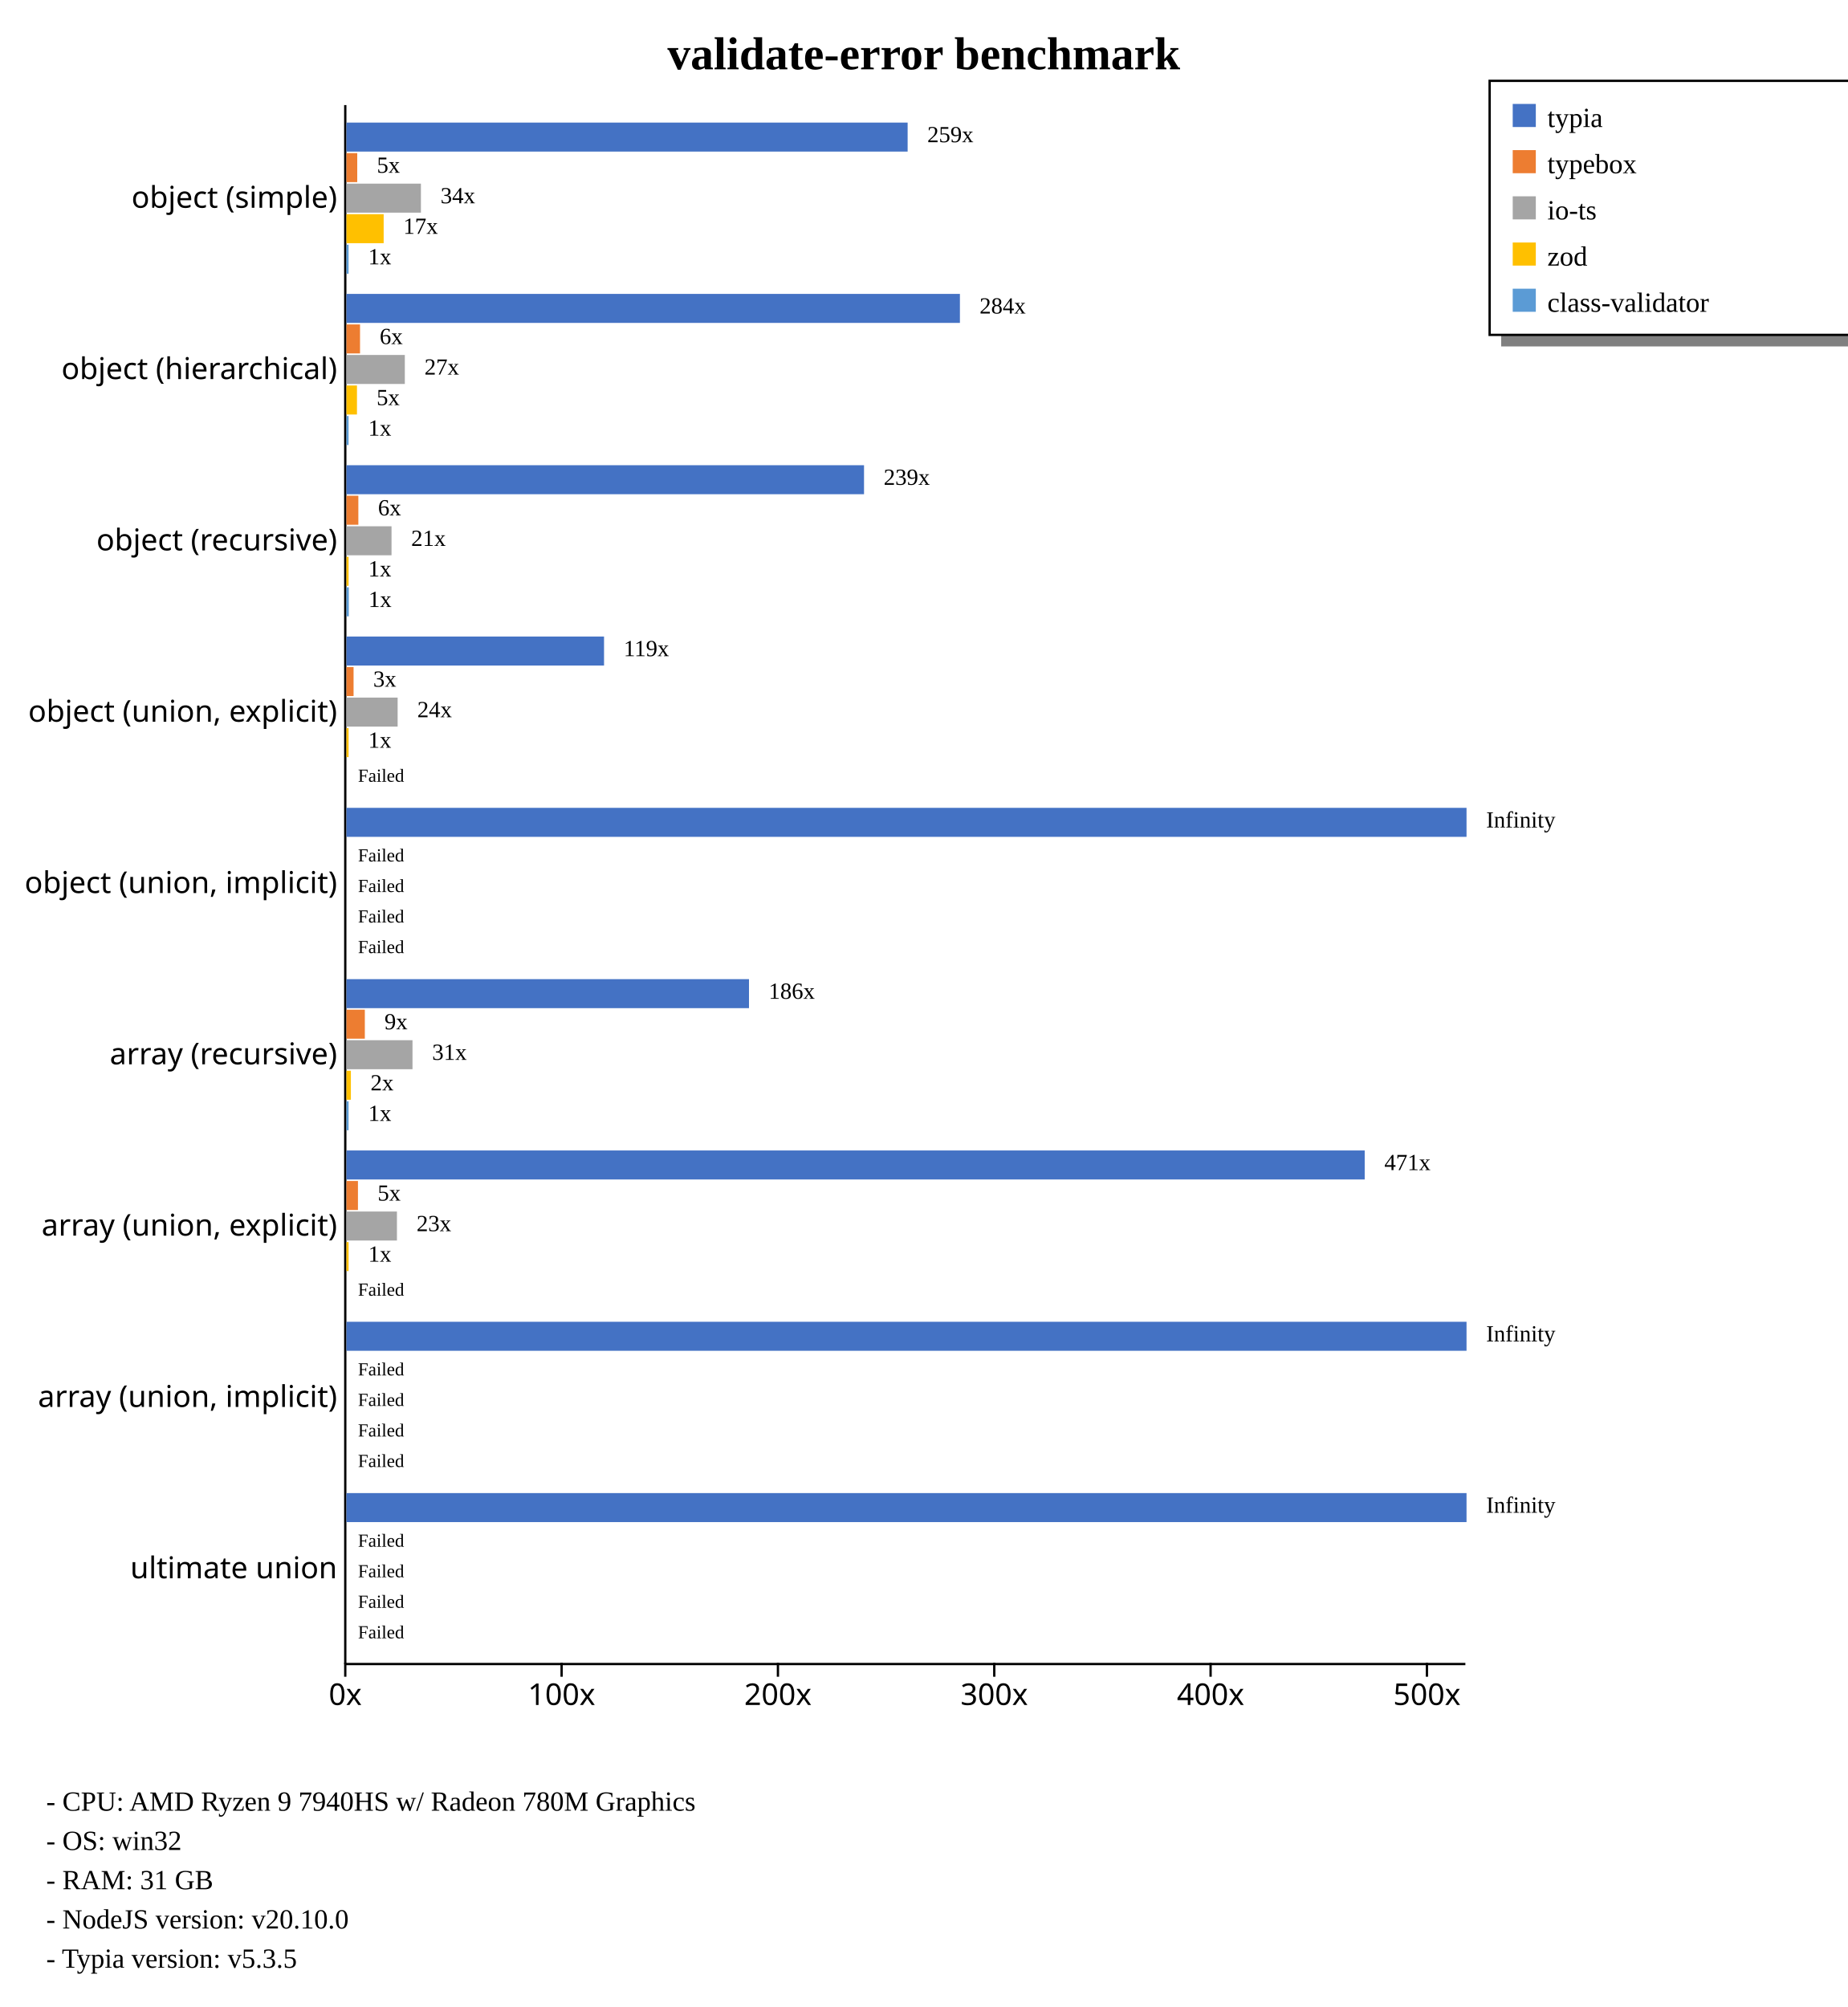
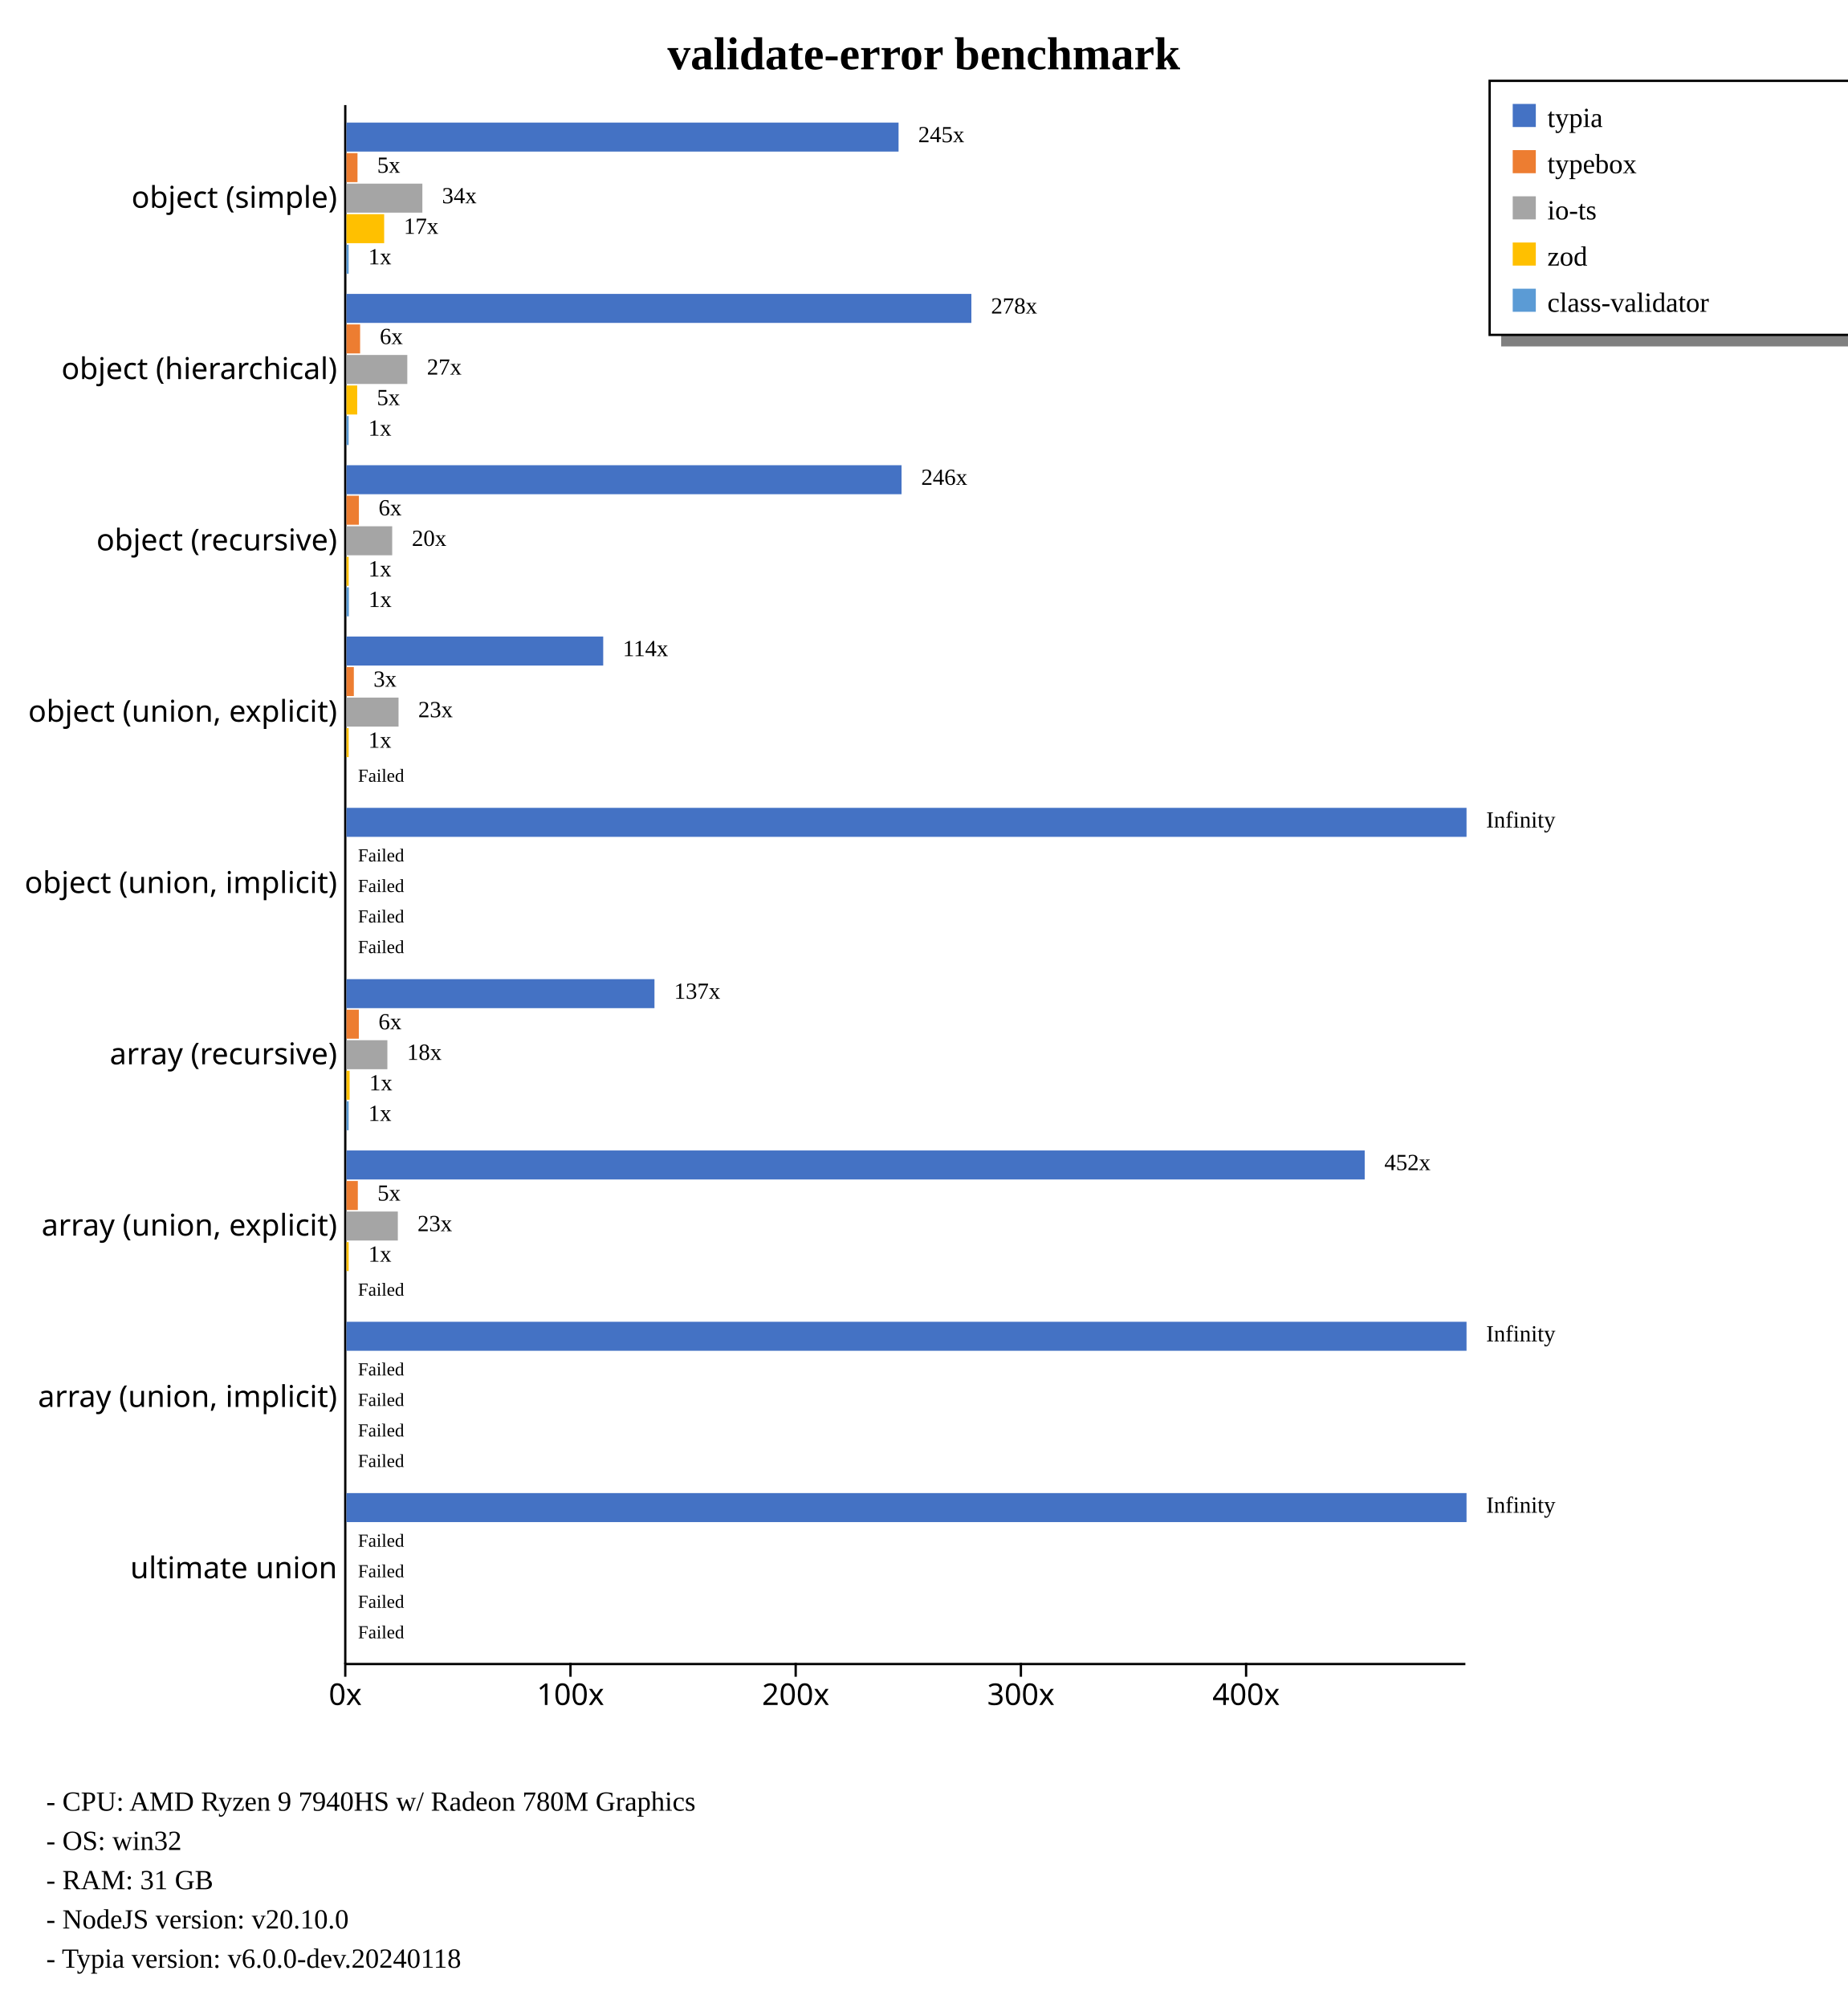
<svg xmlns="http://www.w3.org/2000/svg" width="800" height="869" style="background-color: white;">
  <g class="y axis" transform="translate(149,45)" fill="none" font-size="10" font-family="sans-serif" text-anchor="end" style="font-size: 13px;">
    <path class="domain" stroke="currentColor" d="M0.5,0.5V675.5" />
    <g class="tick" opacity="1" transform="translate(0,40.7967)" style="font-size: 13px;">
      <line stroke="currentColor" x2="0" />
      <text fill="currentColor" x="-3" dy="0.32em">object (simple)    </text>
    </g>
    <g class="tick" opacity="1" transform="translate(0,114.9725)" style="font-size: 13px;">
      <line stroke="currentColor" x2="0" />
      <text fill="currentColor" x="-3" dy="0.32em">object (hierarchical)    </text>
    </g>
    <g class="tick" opacity="1" transform="translate(0,189.1484)" style="font-size: 13px;">
      <line stroke="currentColor" x2="0" />
      <text fill="currentColor" x="-3" dy="0.32em">object (recursive)    </text>
    </g>
    <g class="tick" opacity="1" transform="translate(0,263.3242)" style="font-size: 13px;">
      <line stroke="currentColor" x2="0" />
      <text fill="currentColor" x="-3" dy="0.32em">object (union, explicit)    </text>
    </g>
    <g class="tick" opacity="1" transform="translate(0,337.5)" style="font-size: 13px;">
      <line stroke="currentColor" x2="0" />
      <text fill="currentColor" x="-3" dy="0.32em">object (union, implicit)    </text>
    </g>
    <g class="tick" opacity="1" transform="translate(0,411.6758)" style="font-size: 13px;">
      <line stroke="currentColor" x2="0" />
      <text fill="currentColor" x="-3" dy="0.32em">array (recursive)    </text>
    </g>
    <g class="tick" opacity="1" transform="translate(0,485.8516)" style="font-size: 13px;">
      <line stroke="currentColor" x2="0" />
      <text fill="currentColor" x="-3" dy="0.32em">array (union, explicit)    </text>
    </g>
    <g class="tick" opacity="1" transform="translate(0,560.0275)" style="font-size: 13px;">
      <line stroke="currentColor" x2="0" />
      <text fill="currentColor" x="-3" dy="0.32em">array (union, implicit)    </text>
    </g>
    <g class="tick" opacity="1" transform="translate(0,634.2033)" style="font-size: 13px;">
      <line stroke="currentColor" x2="0" />
      <text fill="currentColor" x="-3" dy="0.32em">ultimate union    </text>
    </g>
  </g>
  <g class="x axis" transform="translate(149,720)" fill="none" font-size="10" font-family="sans-serif" text-anchor="middle" style="font-size: 13px;">
    <path class="domain" stroke="currentColor" d="M0.5,0.5H485.5" />
    <g class="tick" opacity="1" transform="translate(0.5,0)" style="font-size: 13px;">
      <line stroke="currentColor" y2="6" />
      <text fill="currentColor" y="9" dy="0.71em">0x</text>
    </g>
-     <g class="tick" opacity="1" transform="translate(94.17005,0)" style="font-size: 13px;">
+     <g class="tick" opacity="1" transform="translate(98.01379,0)" style="font-size: 13px;">
      <line stroke="currentColor" y2="6" />
      <text fill="currentColor" y="9" dy="0.71em">100x</text>
    </g>
-     <g class="tick" opacity="1" transform="translate(187.8401,0)" style="font-size: 13px;">
+     <g class="tick" opacity="1" transform="translate(195.5276,0)" style="font-size: 13px;">
      <line stroke="currentColor" y2="6" />
      <text fill="currentColor" y="9" dy="0.71em">200x</text>
    </g>
-     <g class="tick" opacity="1" transform="translate(281.5101,0)" style="font-size: 13px;">
+     <g class="tick" opacity="1" transform="translate(293.0414,0)" style="font-size: 13px;">
      <line stroke="currentColor" y2="6" />
      <text fill="currentColor" y="9" dy="0.71em">300x</text>
    </g>
-     <g class="tick" opacity="1" transform="translate(375.1802,0)" style="font-size: 13px;">
+     <g class="tick" opacity="1" transform="translate(390.5551,0)" style="font-size: 13px;">
      <line stroke="currentColor" y2="6" />
      <text fill="currentColor" y="9" dy="0.71em">400x</text>
-     </g>
-     <g class="tick" opacity="1" transform="translate(468.8502,0)" style="font-size: 13px;">
-       <line stroke="currentColor" y2="6" />
-       <text fill="currentColor" y="9" dy="0.71em">500x</text>
    </g>
  </g>
  <text transform="translate(400, 30)" style="text-anchor: middle; font-size: 20px; font-weight: bold;">validate-error benchmark</text>
  <rect x="650" y="145" width="230" height="5" fill="gray" />
  <rect x="645" y="35" width="230" height="110" fill="none" stroke="black" />
  <rect x="655" y="45" width="10" height="10" style="fill: #4472c4;" />
  <text x="670" y="55" style="font-size: 12px;">typia</text>
  <rect x="655" y="65" width="10" height="10" style="fill: #ed7d31;" />
  <text x="670" y="75" style="font-size: 12px;">typebox</text>
  <rect x="655" y="85" width="10" height="10" style="fill: #a5a5a5;" />
  <text x="670" y="95" style="font-size: 12px;">io-ts</text>
  <rect x="655" y="105" width="10" height="10" style="fill: #ffc000;" />
  <text x="670" y="115" style="font-size: 12px;">zod</text>
  <rect x="655" y="125" width="10" height="10" style="fill: #5b9bd5;" />
  <text x="670" y="135" style="font-size: 12px;">class-validator</text>
  <text x="20" y="784" style="font-size: 12px;">  - CPU: AMD Ryzen 9 7940HS w/ Radeon 780M Graphics</text>
  <text x="20" y="801" style="font-size: 12px;">  - OS: win32</text>
  <text x="20" y="818" style="font-size: 12px;">  - RAM: 31 GB</text>
  <text x="20" y="835" style="font-size: 12px;">  - NodeJS version: v20.10.0</text>
-   <text x="20" y="852" style="font-size: 12px;">  - Typia version: v5.3.5</text>
+   <text x="20" y="852" style="font-size: 12px;">  - Typia version: v6.0.0-dev.20240118</text>
  <g style="font-size: 13px;">
    <g style="font-size: 13px;">
-       <rect x="150" y="53.079" width="243.001" height="12.558" fill="#4472c4" />
-       <rect x="150" y="66.298" width="4.684" height="12.558" fill="#ed7d31" />
-       <rect x="150" y="79.517" width="32.255" height="12.558" fill="#a5a5a5" />
-       <rect x="150" y="92.737" width="16.126" height="12.558" fill="#ffc000" />
-       <rect x="150" y="105.956" width="0.937" height="12.558" fill="#5b9bd5" />
-       <text class="label" x="401.501" y="61.579" font-size="10px">259x</text>
-       <text class="label" x="163.184" y="74.798" font-size="10px">5x</text>
-       <text class="label" x="190.755" y="88.017" font-size="10px">34x</text>
-       <text class="label" x="174.626" y="101.237" font-size="10px">17x</text>
-       <text class="label" x="159.437" y="114.456" font-size="10px">1x</text>
-       <text class="label" x="398.001" y="63.079" font-size="8px" />
-       <text class="label" x="159.684" y="76.298" font-size="8px" />
-       <text class="label" x="187.255" y="89.517" font-size="8px" />
-       <text class="label" x="171.126" y="102.737" font-size="8px" />
-       <text class="label" x="155.937" y="115.956" font-size="8px" />
-     </g>
-     <g style="font-size: 13px;">
-       <rect x="150" y="127.254" width="265.639" height="12.558" fill="#4472c4" />
-       <rect x="150" y="140.474" width="5.893" height="12.558" fill="#ed7d31" />
-       <rect x="150" y="153.693" width="25.288" height="12.558" fill="#a5a5a5" />
-       <rect x="150" y="166.913" width="4.564" height="12.558" fill="#ffc000" />
-       <rect x="150" y="180.132" width="0.937" height="12.558" fill="#5b9bd5" />
-       <text class="label" x="424.139" y="135.754" font-size="10px">284x</text>
-       <text class="label" x="164.393" y="148.974" font-size="10px">6x</text>
-       <text class="label" x="183.788" y="162.193" font-size="10px">27x</text>
-       <text class="label" x="163.064" y="175.413" font-size="10px">5x</text>
-       <text class="label" x="159.437" y="188.632" font-size="10px">1x</text>
-       <text class="label" x="420.639" y="137.254" font-size="8px" />
-       <text class="label" x="160.893" y="150.474" font-size="8px" />
-       <text class="label" x="180.288" y="163.693" font-size="8px" />
-       <text class="label" x="159.564" y="176.913" font-size="8px" />
-       <text class="label" x="155.937" y="190.132" font-size="8px" />
-     </g>
-     <g style="font-size: 13px;">
-       <rect x="150" y="201.43" width="224.118" height="12.558" fill="#4472c4" />
-       <rect x="150" y="214.65" width="5.164" height="12.558" fill="#ed7d31" />
-       <rect x="150" y="227.869" width="19.525" height="12.558" fill="#a5a5a5" />
-       <rect x="150" y="241.089" width="0.937" height="12.558" fill="#ffc000" />
-       <rect x="150" y="254.308" width="1.034" height="12.558" fill="#5b9bd5" />
-       <text class="label" x="382.618" y="209.93" font-size="10px">239x</text>
-       <text class="label" x="163.664" y="223.15" font-size="10px">6x</text>
-       <text class="label" x="178.025" y="236.369" font-size="10px">21x</text>
-       <text class="label" x="159.437" y="249.589" font-size="10px">1x</text>
-       <text class="label" x="159.534" y="262.808" font-size="10px">1x</text>
-       <text class="label" x="379.118" y="211.43" font-size="8px" />
-       <text class="label" x="160.164" y="224.65" font-size="8px" />
-       <text class="label" x="174.525" y="237.869" font-size="8px" />
-       <text class="label" x="155.937" y="251.089" font-size="8px" />
-       <text class="label" x="156.034" y="264.308" font-size="8px" />
-     </g>
-     <g style="font-size: 13px;">
-       <rect x="150" y="275.606" width="111.545" height="12.558" fill="#4472c4" />
-       <rect x="150" y="288.825" width="3.094" height="12.558" fill="#ed7d31" />
-       <rect x="150" y="302.045" width="22.175" height="12.558" fill="#a5a5a5" />
-       <rect x="150" y="315.264" width="0.937" height="12.558" fill="#ffc000" />
+       <rect x="150" y="53.079" width="239.073" height="12.558" fill="#4472c4" />
+       <rect x="150" y="66.298" width="4.795" height="12.558" fill="#ed7d31" />
+       <rect x="150" y="79.517" width="32.885" height="12.558" fill="#a5a5a5" />
+       <rect x="150" y="92.737" width="16.337" height="12.558" fill="#ffc000" />
+       <rect x="150" y="105.956" width="0.975" height="12.558" fill="#5b9bd5" />
+       <text class="label" x="397.573" y="61.579" font-size="10px">245x</text>
+       <text class="label" x="163.295" y="74.798" font-size="10px">5x</text>
+       <text class="label" x="191.385" y="88.017" font-size="10px">34x</text>
+       <text class="label" x="174.837" y="101.237" font-size="10px">17x</text>
+       <text class="label" x="159.475" y="114.456" font-size="10px">1x</text>
+       <text class="label" x="394.073" y="63.079" font-size="8px" />
+       <text class="label" x="159.795" y="76.298" font-size="8px" />
+       <text class="label" x="187.885" y="89.517" font-size="8px" />
+       <text class="label" x="171.337" y="102.737" font-size="8px" />
+       <text class="label" x="155.975" y="115.956" font-size="8px" />
+     </g>
+     <g style="font-size: 13px;">
+       <rect x="150" y="127.254" width="270.602" height="12.558" fill="#4472c4" />
+       <rect x="150" y="140.474" width="5.927" height="12.558" fill="#ed7d31" />
+       <rect x="150" y="153.693" width="26.361" height="12.558" fill="#a5a5a5" />
+       <rect x="150" y="166.913" width="4.673" height="12.558" fill="#ffc000" />
+       <rect x="150" y="180.132" width="0.975" height="12.558" fill="#5b9bd5" />
+       <text class="label" x="429.102" y="135.754" font-size="10px">278x</text>
+       <text class="label" x="164.427" y="148.974" font-size="10px">6x</text>
+       <text class="label" x="184.861" y="162.193" font-size="10px">27x</text>
+       <text class="label" x="163.173" y="175.413" font-size="10px">5x</text>
+       <text class="label" x="159.475" y="188.632" font-size="10px">1x</text>
+       <text class="label" x="425.602" y="137.254" font-size="8px" />
+       <text class="label" x="160.927" y="150.474" font-size="8px" />
+       <text class="label" x="181.361" y="163.693" font-size="8px" />
+       <text class="label" x="159.673" y="176.913" font-size="8px" />
+       <text class="label" x="155.975" y="190.132" font-size="8px" />
+     </g>
+     <g style="font-size: 13px;">
+       <rect x="150" y="201.43" width="240.364" height="12.558" fill="#4472c4" />
+       <rect x="150" y="214.65" width="5.403" height="12.558" fill="#ed7d31" />
+       <rect x="150" y="227.869" width="19.816" height="12.558" fill="#a5a5a5" />
+       <rect x="150" y="241.089" width="0.975" height="12.558" fill="#ffc000" />
+       <rect x="150" y="254.308" width="1.067" height="12.558" fill="#5b9bd5" />
+       <text class="label" x="398.864" y="209.93" font-size="10px">246x</text>
+       <text class="label" x="163.903" y="223.15" font-size="10px">6x</text>
+       <text class="label" x="178.316" y="236.369" font-size="10px">20x</text>
+       <text class="label" x="159.475" y="249.589" font-size="10px">1x</text>
+       <text class="label" x="159.567" y="262.808" font-size="10px">1x</text>
+       <text class="label" x="395.364" y="211.43" font-size="8px" />
+       <text class="label" x="160.403" y="224.65" font-size="8px" />
+       <text class="label" x="174.816" y="237.869" font-size="8px" />
+       <text class="label" x="155.975" y="251.089" font-size="8px" />
+       <text class="label" x="156.067" y="264.308" font-size="8px" />
+     </g>
+     <g style="font-size: 13px;">
+       <rect x="150" y="275.606" width="111.189" height="12.558" fill="#4472c4" />
+       <rect x="150" y="288.825" width="3.206" height="12.558" fill="#ed7d31" />
+       <rect x="150" y="302.045" width="22.567" height="12.558" fill="#a5a5a5" />
+       <rect x="150" y="315.264" width="0.975" height="12.558" fill="#ffc000" />
      <rect x="150" y="328.484" width="0" height="12.558" fill="#5b9bd5" />
-       <text class="label" x="270.045" y="284.106" font-size="10px">119x</text>
-       <text class="label" x="161.594" y="297.325" font-size="10px">3x</text>
-       <text class="label" x="180.675" y="310.545" font-size="10px">24x</text>
-       <text class="label" x="159.437" y="323.764" font-size="10px">1x</text>
+       <text class="label" x="269.689" y="284.106" font-size="10px">114x</text>
+       <text class="label" x="161.706" y="297.325" font-size="10px">3x</text>
+       <text class="label" x="181.067" y="310.545" font-size="10px">23x</text>
+       <text class="label" x="159.475" y="323.764" font-size="10px">1x</text>
      <text class="label" x="158.5" y="336.984" font-size="10px" />
-       <text class="label" x="266.545" y="285.606" font-size="8px" />
-       <text class="label" x="158.094" y="298.825" font-size="8px" />
-       <text class="label" x="177.175" y="312.045" font-size="8px" />
-       <text class="label" x="155.937" y="325.264" font-size="8px" />
+       <text class="label" x="266.189" y="285.606" font-size="8px" />
+       <text class="label" x="158.206" y="298.825" font-size="8px" />
+       <text class="label" x="177.567" y="312.045" font-size="8px" />
+       <text class="label" x="155.975" y="325.264" font-size="8px" />
      <text class="label" x="155" y="338.484" font-size="8px">Failed</text>
    </g>
    <g style="font-size: 13px;">
      <rect x="150" y="349.782" width="485" height="12.558" fill="#4472c4" />
      <rect x="150" y="363.001" width="0" height="12.558" fill="#ed7d31" />
      <rect x="150" y="376.221" width="0" height="12.558" fill="#a5a5a5" />
      <rect x="150" y="389.44" width="0" height="12.558" fill="#ffc000" />
      <rect x="150" y="402.66" width="0" height="12.558" fill="#5b9bd5" />
      <text class="label" x="643.5" y="358.282" font-size="10px">Infinity</text>
      <text class="label" x="158.5" y="371.501" font-size="10px" />
      <text class="label" x="158.5" y="384.721" font-size="10px" />
      <text class="label" x="158.5" y="397.94" font-size="10px" />
      <text class="label" x="158.5" y="411.16" font-size="10px" />
      <text class="label" x="640" y="359.782" font-size="8px" />
      <text class="label" x="155" y="373.001" font-size="8px">Failed</text>
      <text class="label" x="155" y="386.221" font-size="8px">Failed</text>
      <text class="label" x="155" y="399.44" font-size="8px">Failed</text>
      <text class="label" x="155" y="412.66" font-size="8px">Failed</text>
    </g>
    <g style="font-size: 13px;">
-       <rect x="150" y="423.958" width="174.311" height="12.558" fill="#4472c4" />
-       <rect x="150" y="437.177" width="7.972" height="12.558" fill="#ed7d31" />
-       <rect x="150" y="450.397" width="28.609" height="12.558" fill="#a5a5a5" />
-       <rect x="150" y="463.616" width="1.93" height="12.558" fill="#ffc000" />
-       <rect x="150" y="476.835" width="0.937" height="12.558" fill="#5b9bd5" />
-       <text class="label" x="332.811" y="432.458" font-size="10px">186x</text>
-       <text class="label" x="166.472" y="445.677" font-size="10px">9x</text>
-       <text class="label" x="187.109" y="458.897" font-size="10px">31x</text>
-       <text class="label" x="160.43" y="472.116" font-size="10px">2x</text>
-       <text class="label" x="159.437" y="485.335" font-size="10px">1x</text>
-       <text class="label" x="329.311" y="433.958" font-size="8px" />
-       <text class="label" x="162.972" y="447.177" font-size="8px" />
-       <text class="label" x="183.609" y="460.397" font-size="8px" />
-       <text class="label" x="156.93" y="473.616" font-size="8px" />
-       <text class="label" x="155.937" y="486.835" font-size="8px" />
+       <rect x="150" y="423.958" width="133.382" height="12.558" fill="#4472c4" />
+       <rect x="150" y="437.177" width="5.373" height="12.558" fill="#ed7d31" />
+       <rect x="150" y="450.397" width="17.728" height="12.558" fill="#a5a5a5" />
+       <rect x="150" y="463.616" width="1.38" height="12.558" fill="#ffc000" />
+       <rect x="150" y="476.835" width="0.975" height="12.558" fill="#5b9bd5" />
+       <text class="label" x="291.882" y="432.458" font-size="10px">137x</text>
+       <text class="label" x="163.873" y="445.677" font-size="10px">6x</text>
+       <text class="label" x="176.228" y="458.897" font-size="10px">18x</text>
+       <text class="label" x="159.88" y="472.116" font-size="10px">1x</text>
+       <text class="label" x="159.475" y="485.335" font-size="10px">1x</text>
+       <text class="label" x="288.382" y="433.958" font-size="8px" />
+       <text class="label" x="160.373" y="447.177" font-size="8px" />
+       <text class="label" x="172.728" y="460.397" font-size="8px" />
+       <text class="label" x="156.38" y="473.616" font-size="8px" />
+       <text class="label" x="155.975" y="486.835" font-size="8px" />
    </g>
    <g style="font-size: 13px;">
      <rect x="150" y="498.134" width="440.909" height="12.558" fill="#4472c4" />
-       <rect x="150" y="511.353" width="4.991" height="12.558" fill="#ed7d31" />
-       <rect x="150" y="524.572" width="21.873" height="12.558" fill="#a5a5a5" />
-       <rect x="150" y="537.792" width="0.937" height="12.558" fill="#ffc000" />
+       <rect x="150" y="511.353" width="4.936" height="12.558" fill="#ed7d31" />
+       <rect x="150" y="524.572" width="22.258" height="12.558" fill="#a5a5a5" />
+       <rect x="150" y="537.792" width="0.975" height="12.558" fill="#ffc000" />
      <rect x="150" y="551.011" width="0" height="12.558" fill="#5b9bd5" />
-       <text class="label" x="599.409" y="506.634" font-size="10px">471x</text>
-       <text class="label" x="163.491" y="519.853" font-size="10px">5x</text>
-       <text class="label" x="180.373" y="533.072" font-size="10px">23x</text>
-       <text class="label" x="159.437" y="546.292" font-size="10px">1x</text>
+       <text class="label" x="599.409" y="506.634" font-size="10px">452x</text>
+       <text class="label" x="163.436" y="519.853" font-size="10px">5x</text>
+       <text class="label" x="180.758" y="533.072" font-size="10px">23x</text>
+       <text class="label" x="159.475" y="546.292" font-size="10px">1x</text>
      <text class="label" x="158.5" y="559.511" font-size="10px" />
      <text class="label" x="595.909" y="508.134" font-size="8px" />
-       <text class="label" x="159.991" y="521.353" font-size="8px" />
-       <text class="label" x="176.873" y="534.572" font-size="8px" />
-       <text class="label" x="155.937" y="547.792" font-size="8px" />
+       <text class="label" x="159.936" y="521.353" font-size="8px" />
+       <text class="label" x="177.258" y="534.572" font-size="8px" />
+       <text class="label" x="155.975" y="547.792" font-size="8px" />
      <text class="label" x="155" y="561.011" font-size="8px">Failed</text>
    </g>
    <g style="font-size: 13px;">
      <rect x="150" y="572.309" width="485" height="12.558" fill="#4472c4" />
      <rect x="150" y="585.529" width="0" height="12.558" fill="#ed7d31" />
      <rect x="150" y="598.748" width="0" height="12.558" fill="#a5a5a5" />
      <rect x="150" y="611.968" width="0" height="12.558" fill="#ffc000" />
      <rect x="150" y="625.187" width="0" height="12.558" fill="#5b9bd5" />
      <text class="label" x="643.5" y="580.809" font-size="10px">Infinity</text>
      <text class="label" x="158.5" y="594.029" font-size="10px" />
      <text class="label" x="158.5" y="607.248" font-size="10px" />
      <text class="label" x="158.5" y="620.468" font-size="10px" />
      <text class="label" x="158.5" y="633.687" font-size="10px" />
      <text class="label" x="640" y="582.309" font-size="8px" />
      <text class="label" x="155" y="595.529" font-size="8px">Failed</text>
      <text class="label" x="155" y="608.748" font-size="8px">Failed</text>
      <text class="label" x="155" y="621.968" font-size="8px">Failed</text>
      <text class="label" x="155" y="635.187" font-size="8px">Failed</text>
    </g>
    <g style="font-size: 13px;">
      <rect x="150" y="646.485" width="485" height="12.558" fill="#4472c4" />
      <rect x="150" y="659.705" width="0" height="12.558" fill="#ed7d31" />
      <rect x="150" y="672.924" width="0" height="12.558" fill="#a5a5a5" />
      <rect x="150" y="686.144" width="0" height="12.558" fill="#ffc000" />
      <rect x="150" y="699.363" width="0" height="12.558" fill="#5b9bd5" />
      <text class="label" x="643.5" y="654.985" font-size="10px">Infinity</text>
      <text class="label" x="158.5" y="668.205" font-size="10px" />
      <text class="label" x="158.5" y="681.424" font-size="10px" />
      <text class="label" x="158.5" y="694.644" font-size="10px" />
      <text class="label" x="158.5" y="707.863" font-size="10px" />
      <text class="label" x="640" y="656.485" font-size="8px" />
      <text class="label" x="155" y="669.705" font-size="8px">Failed</text>
      <text class="label" x="155" y="682.924" font-size="8px">Failed</text>
      <text class="label" x="155" y="696.144" font-size="8px">Failed</text>
      <text class="label" x="155" y="709.363" font-size="8px">Failed</text>
    </g>
  </g>
</svg>
